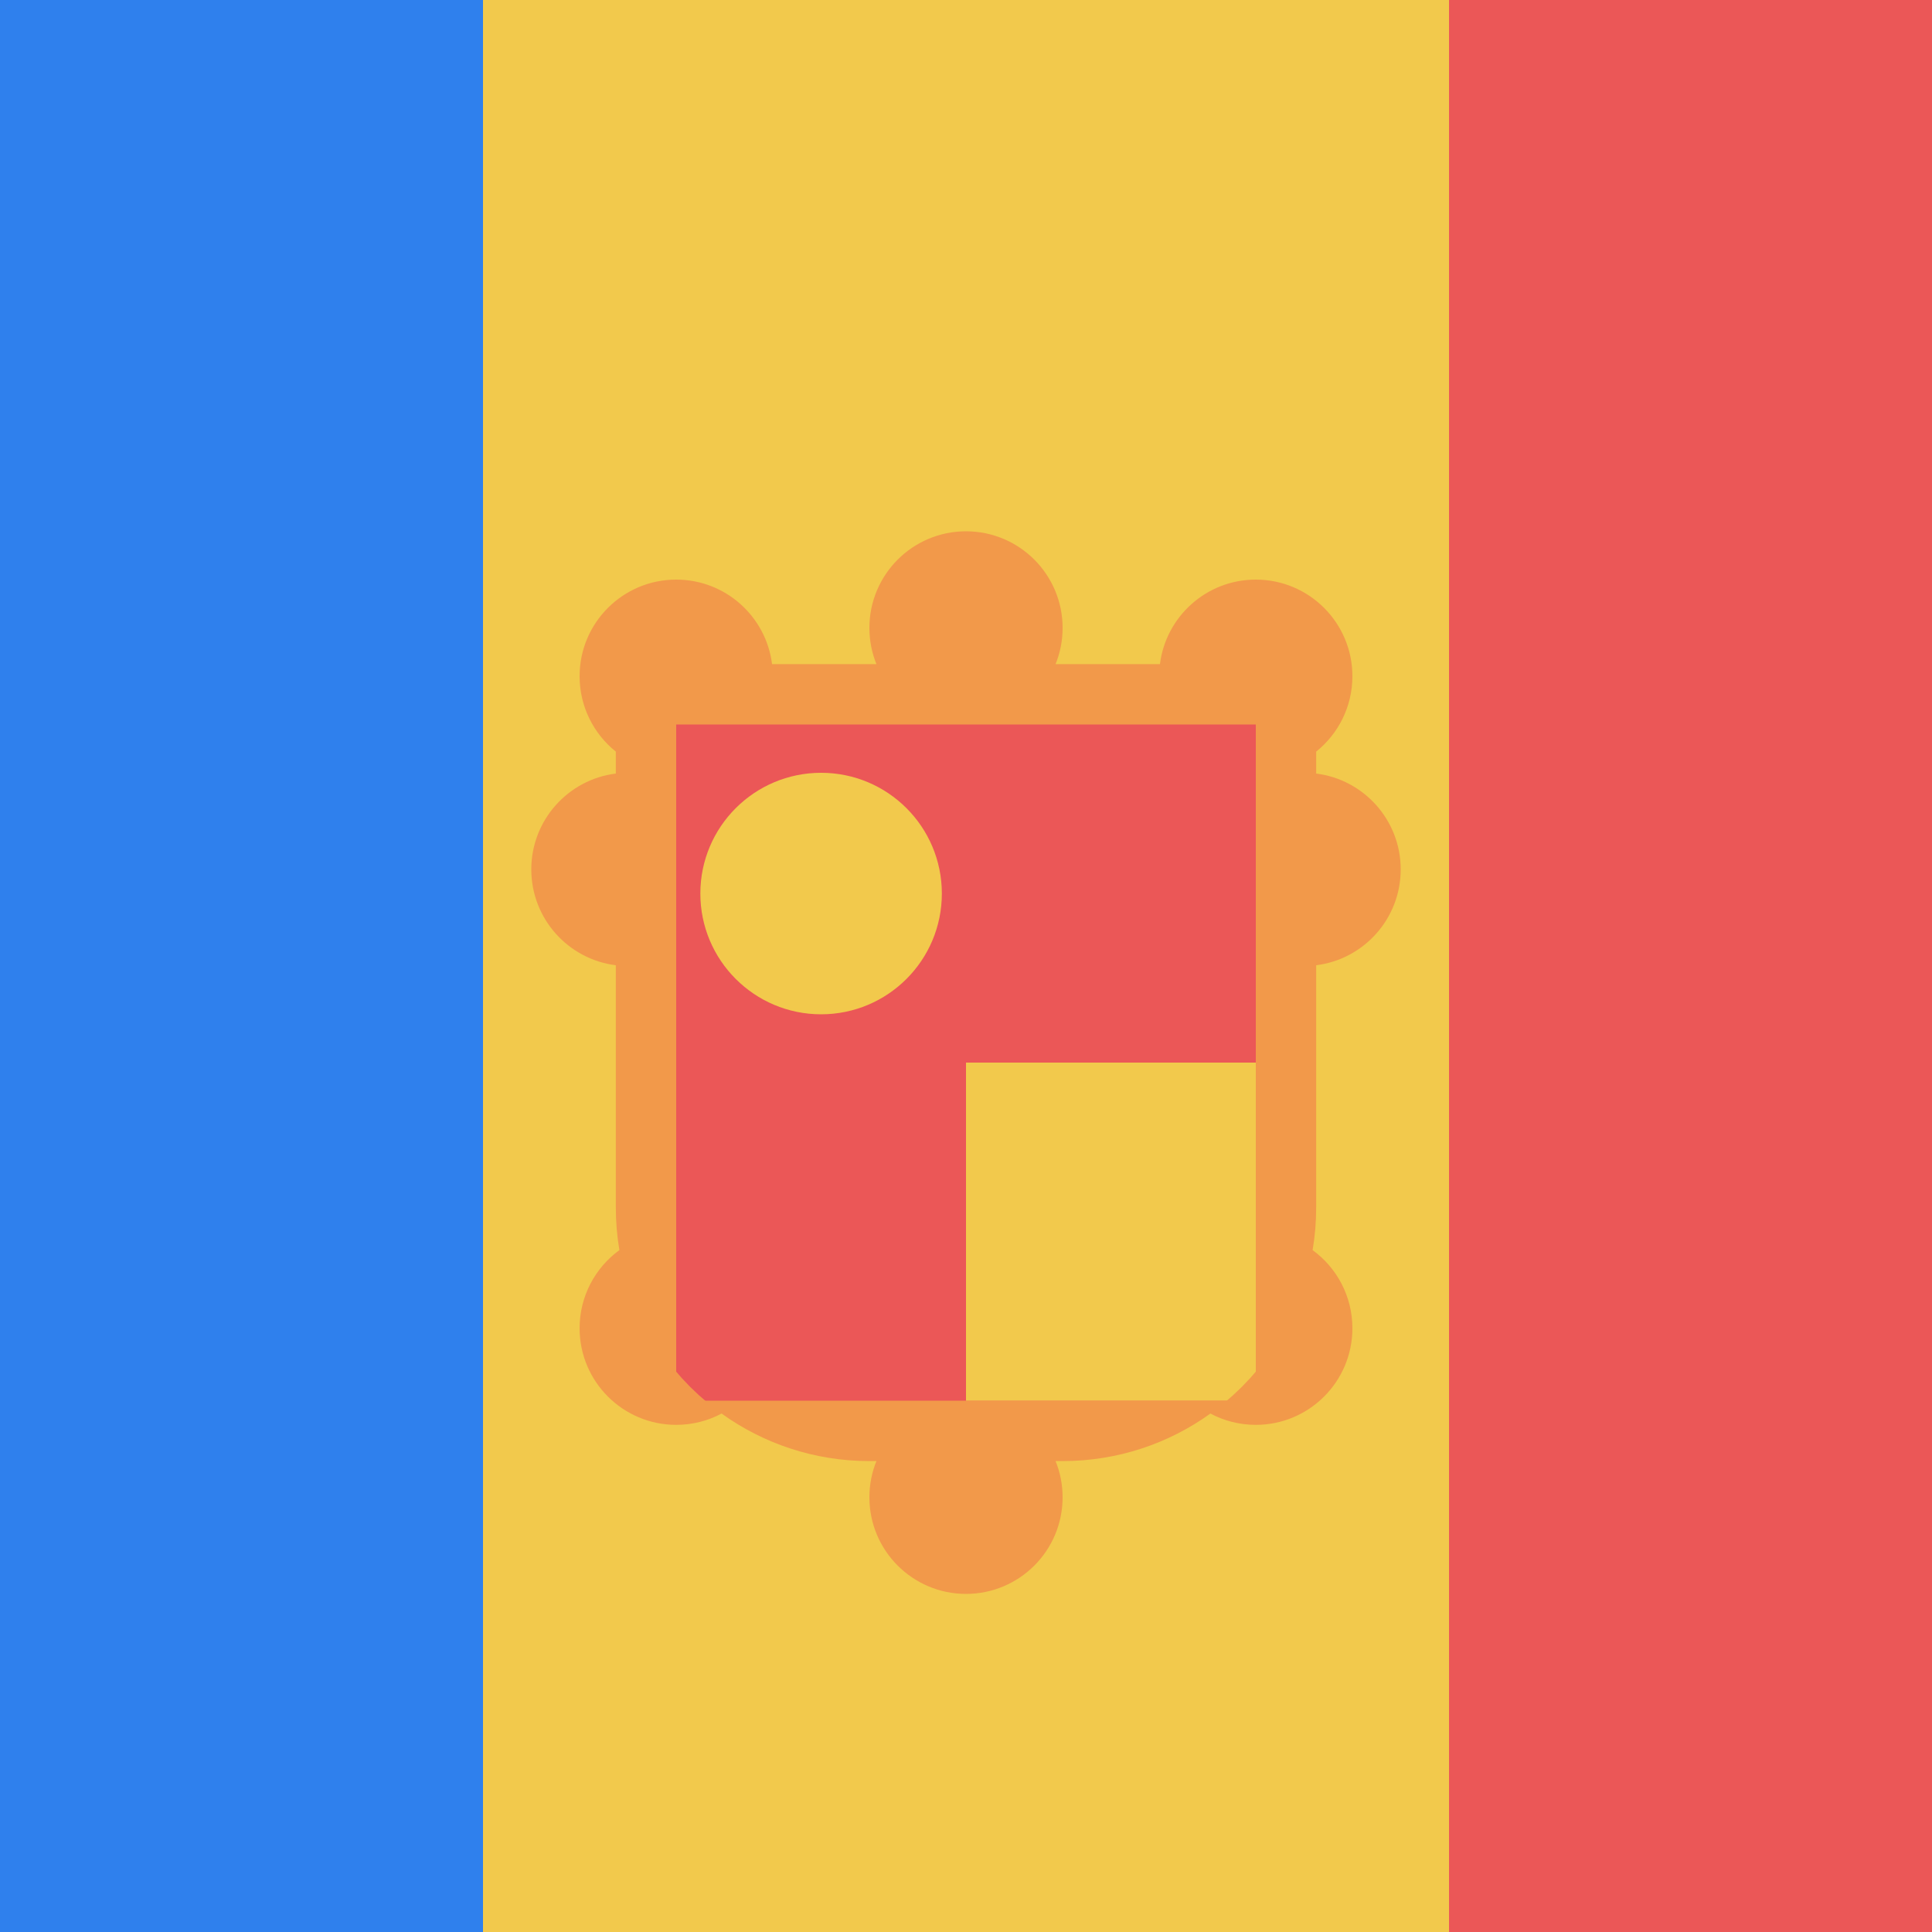
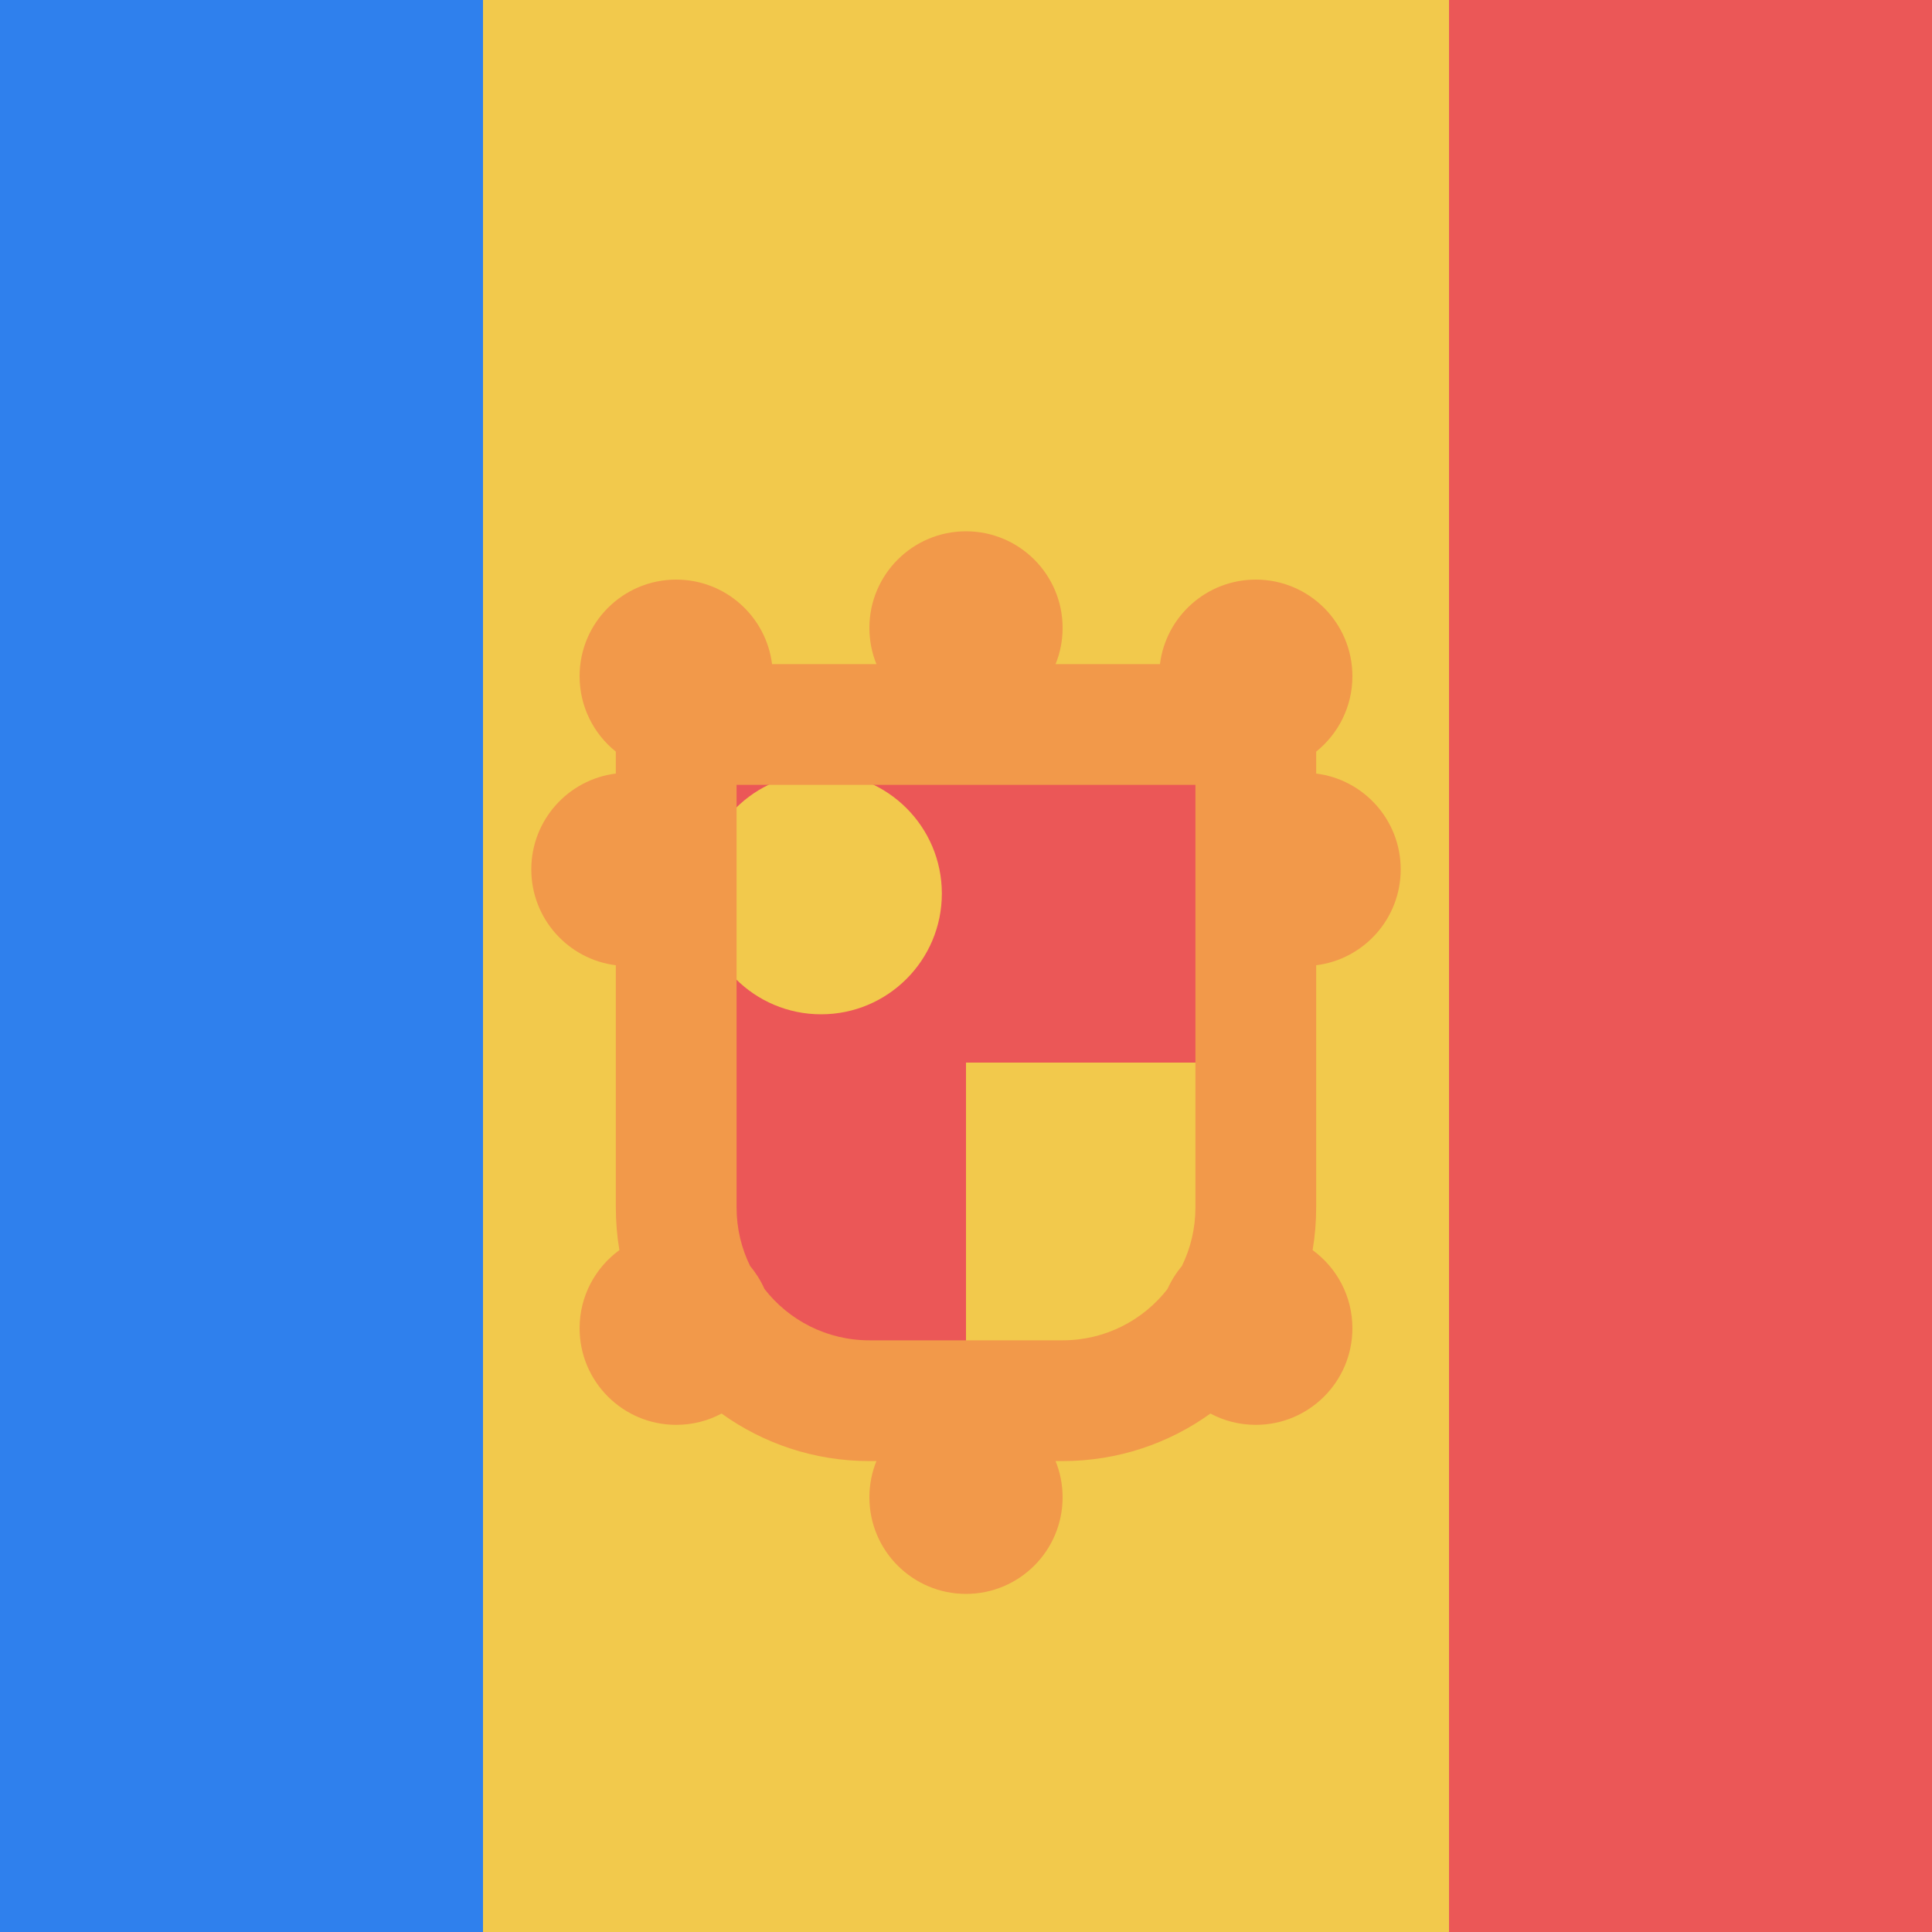
<svg viewBox="0 0 80 80" fill="none">
  <g clip-path="url(#clip0)">
    <path d="M80 0H0V80H80V0Z" fill="#F2C94C" />
    <path d="M20 0H-20V80H20V0Z" fill="#2F80ED" />
    <path d="M100 0H60.001V80H100V0Z" fill="#EB5757" />
+     <rect x="28" y="30" width="24" height="28" fill="#EB5757" />
+     <rect x="40" y="44" width="12" height="14" fill="#F2C94C" />
+     <circle cx="34" cy="37" r="5" fill="#F2C94C" />
    <path fill-rule="evenodd" clip-rule="evenodd" d="M44 26C44 26.53 43.897 27.037 43.709 27.5H48.031C48.277 25.527 49.96 24 52 24C54.209 24 56 25.791 56 28C56 29.263 55.414 30.39 54.5 31.123V32.031C56.473 32.277 58 33.96 58 36C58 38.04 56.473 39.723 54.5 39.969V50C54.5 50.601 54.45 51.191 54.352 51.764C55.351 52.492 56 53.67 56 55C56 57.209 54.209 59 52 59C51.321 59 50.681 58.831 50.121 58.532C48.398 59.771 46.284 60.5 44 60.5H43.709C43.897 60.963 44 61.47 44 62C44 64.209 42.209 66 40 66C37.791 66 36 64.209 36 62C36 61.47 36.103 60.963 36.291 60.5H36C33.716 60.5 31.602 59.771 29.879 58.532C29.319 58.831 28.679 59 28 59C25.791 59 24 57.209 24 55C24 53.67 24.649 52.492 25.648 51.764C25.55 51.191 25.5 50.601 25.5 50V39.969C23.527 39.723 22 38.04 22 36C22 33.96 23.527 32.277 25.5 32.031V31.123C24.585 30.39 24 29.263 24 28C24 25.791 25.791 24 28 24C30.04 24 31.723 25.527 31.969 27.5H36.291C36.103 27.037 36 26.53 36 26C36 23.791 37.791 22 40 22C42.209 22 44 23.791 44 26ZM49.5 50C49.5 50.871 49.297 51.696 48.937 52.428C48.698 52.712 48.498 53.029 48.345 53.373C47.339 54.667 45.767 55.5 44 55.5H36C34.233 55.5 32.661 54.667 31.655 53.373C31.502 53.029 31.302 52.712 31.064 52.428C30.703 51.696 30.5 50.871 30.5 50V32.5H49.5V50Z" fill="#F2994A" />
-     <mask id="mask0" mask-type="alpha" maskUnits="userSpaceOnUse" x="25" y="27" width="30" height="34">
-       <path d="M28 30H52V50C52 54.418 48.418 58 44 58H36C31.582 58 28 54.418 28 50V30Z" fill="#C4C4C4" stroke="#F2994A" stroke-width="5" stroke-linejoin="round" />
-     </mask>
-     <g mask="url(#mask0)">
-       <rect x="28" y="30" width="24" height="28" fill="#EB5757" />
-       <rect x="40" y="44" width="12" height="14" fill="#F2C94C" />
-       <circle cx="34" cy="37" r="5" fill="#F2C94C" />
-     </g>
  </g>
  <defs>
    <clipPath id="clip0">
      <rect width="80" height="80" fill="white" />
    </clipPath>
  </defs>
</svg>
